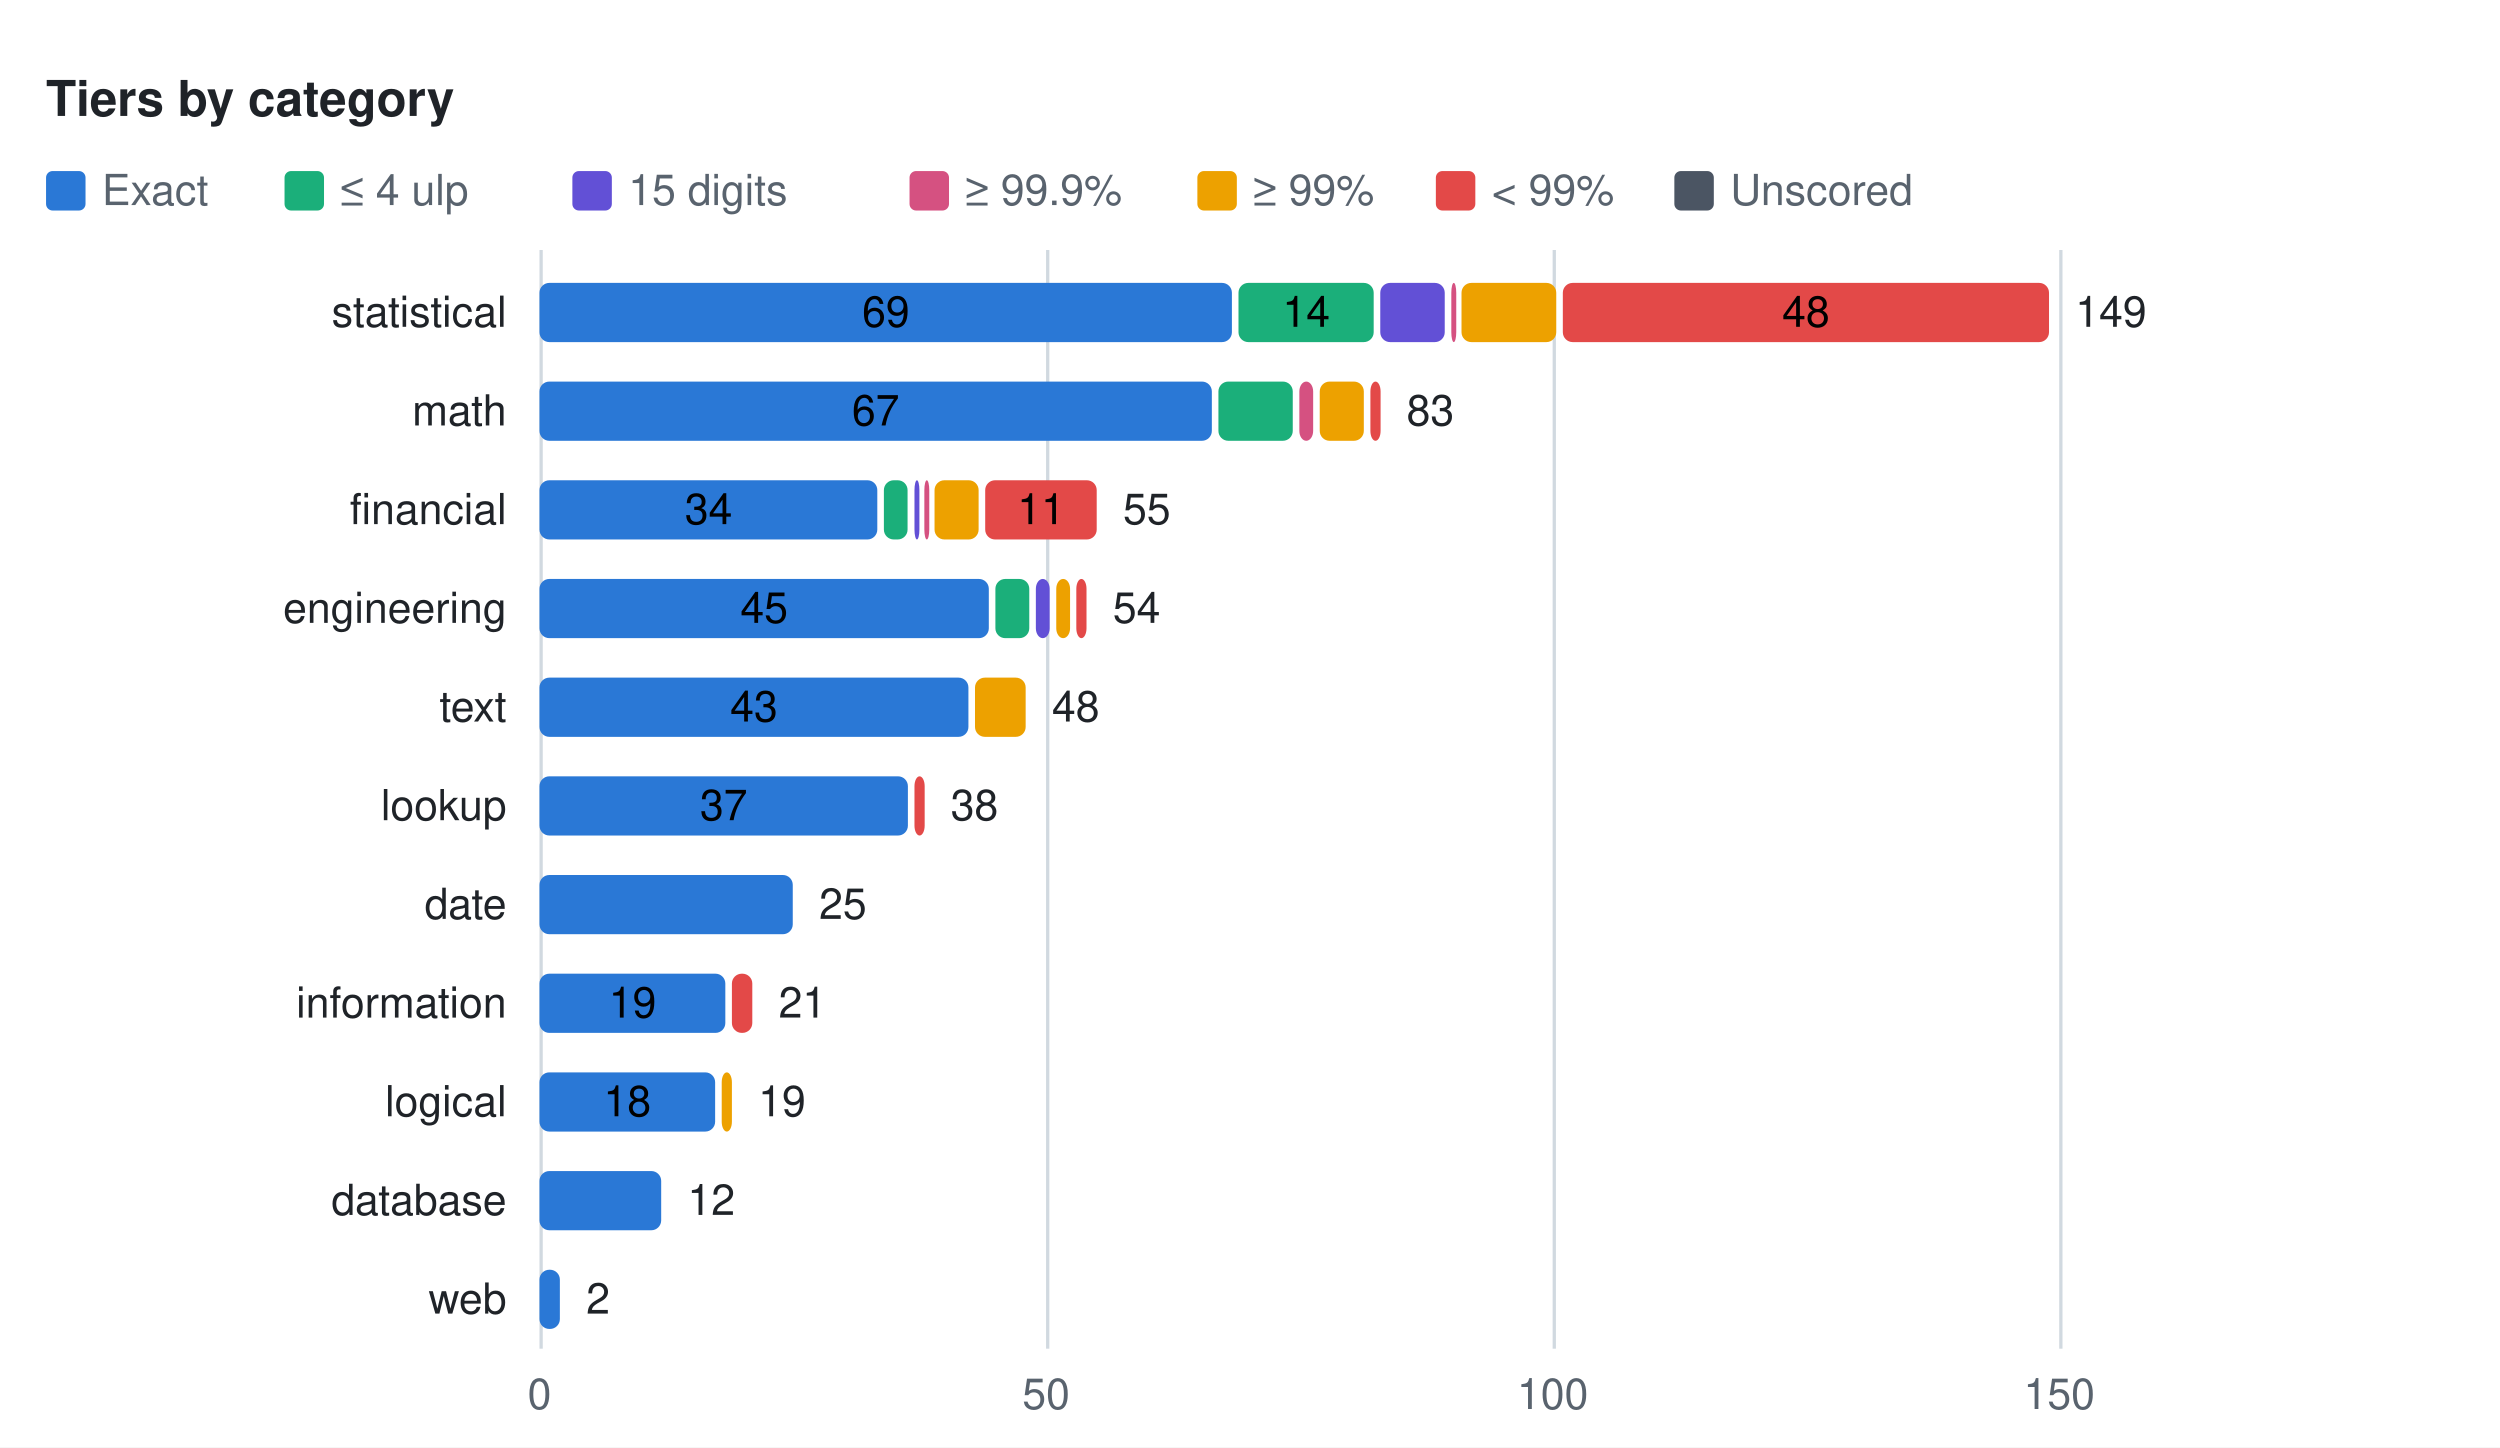
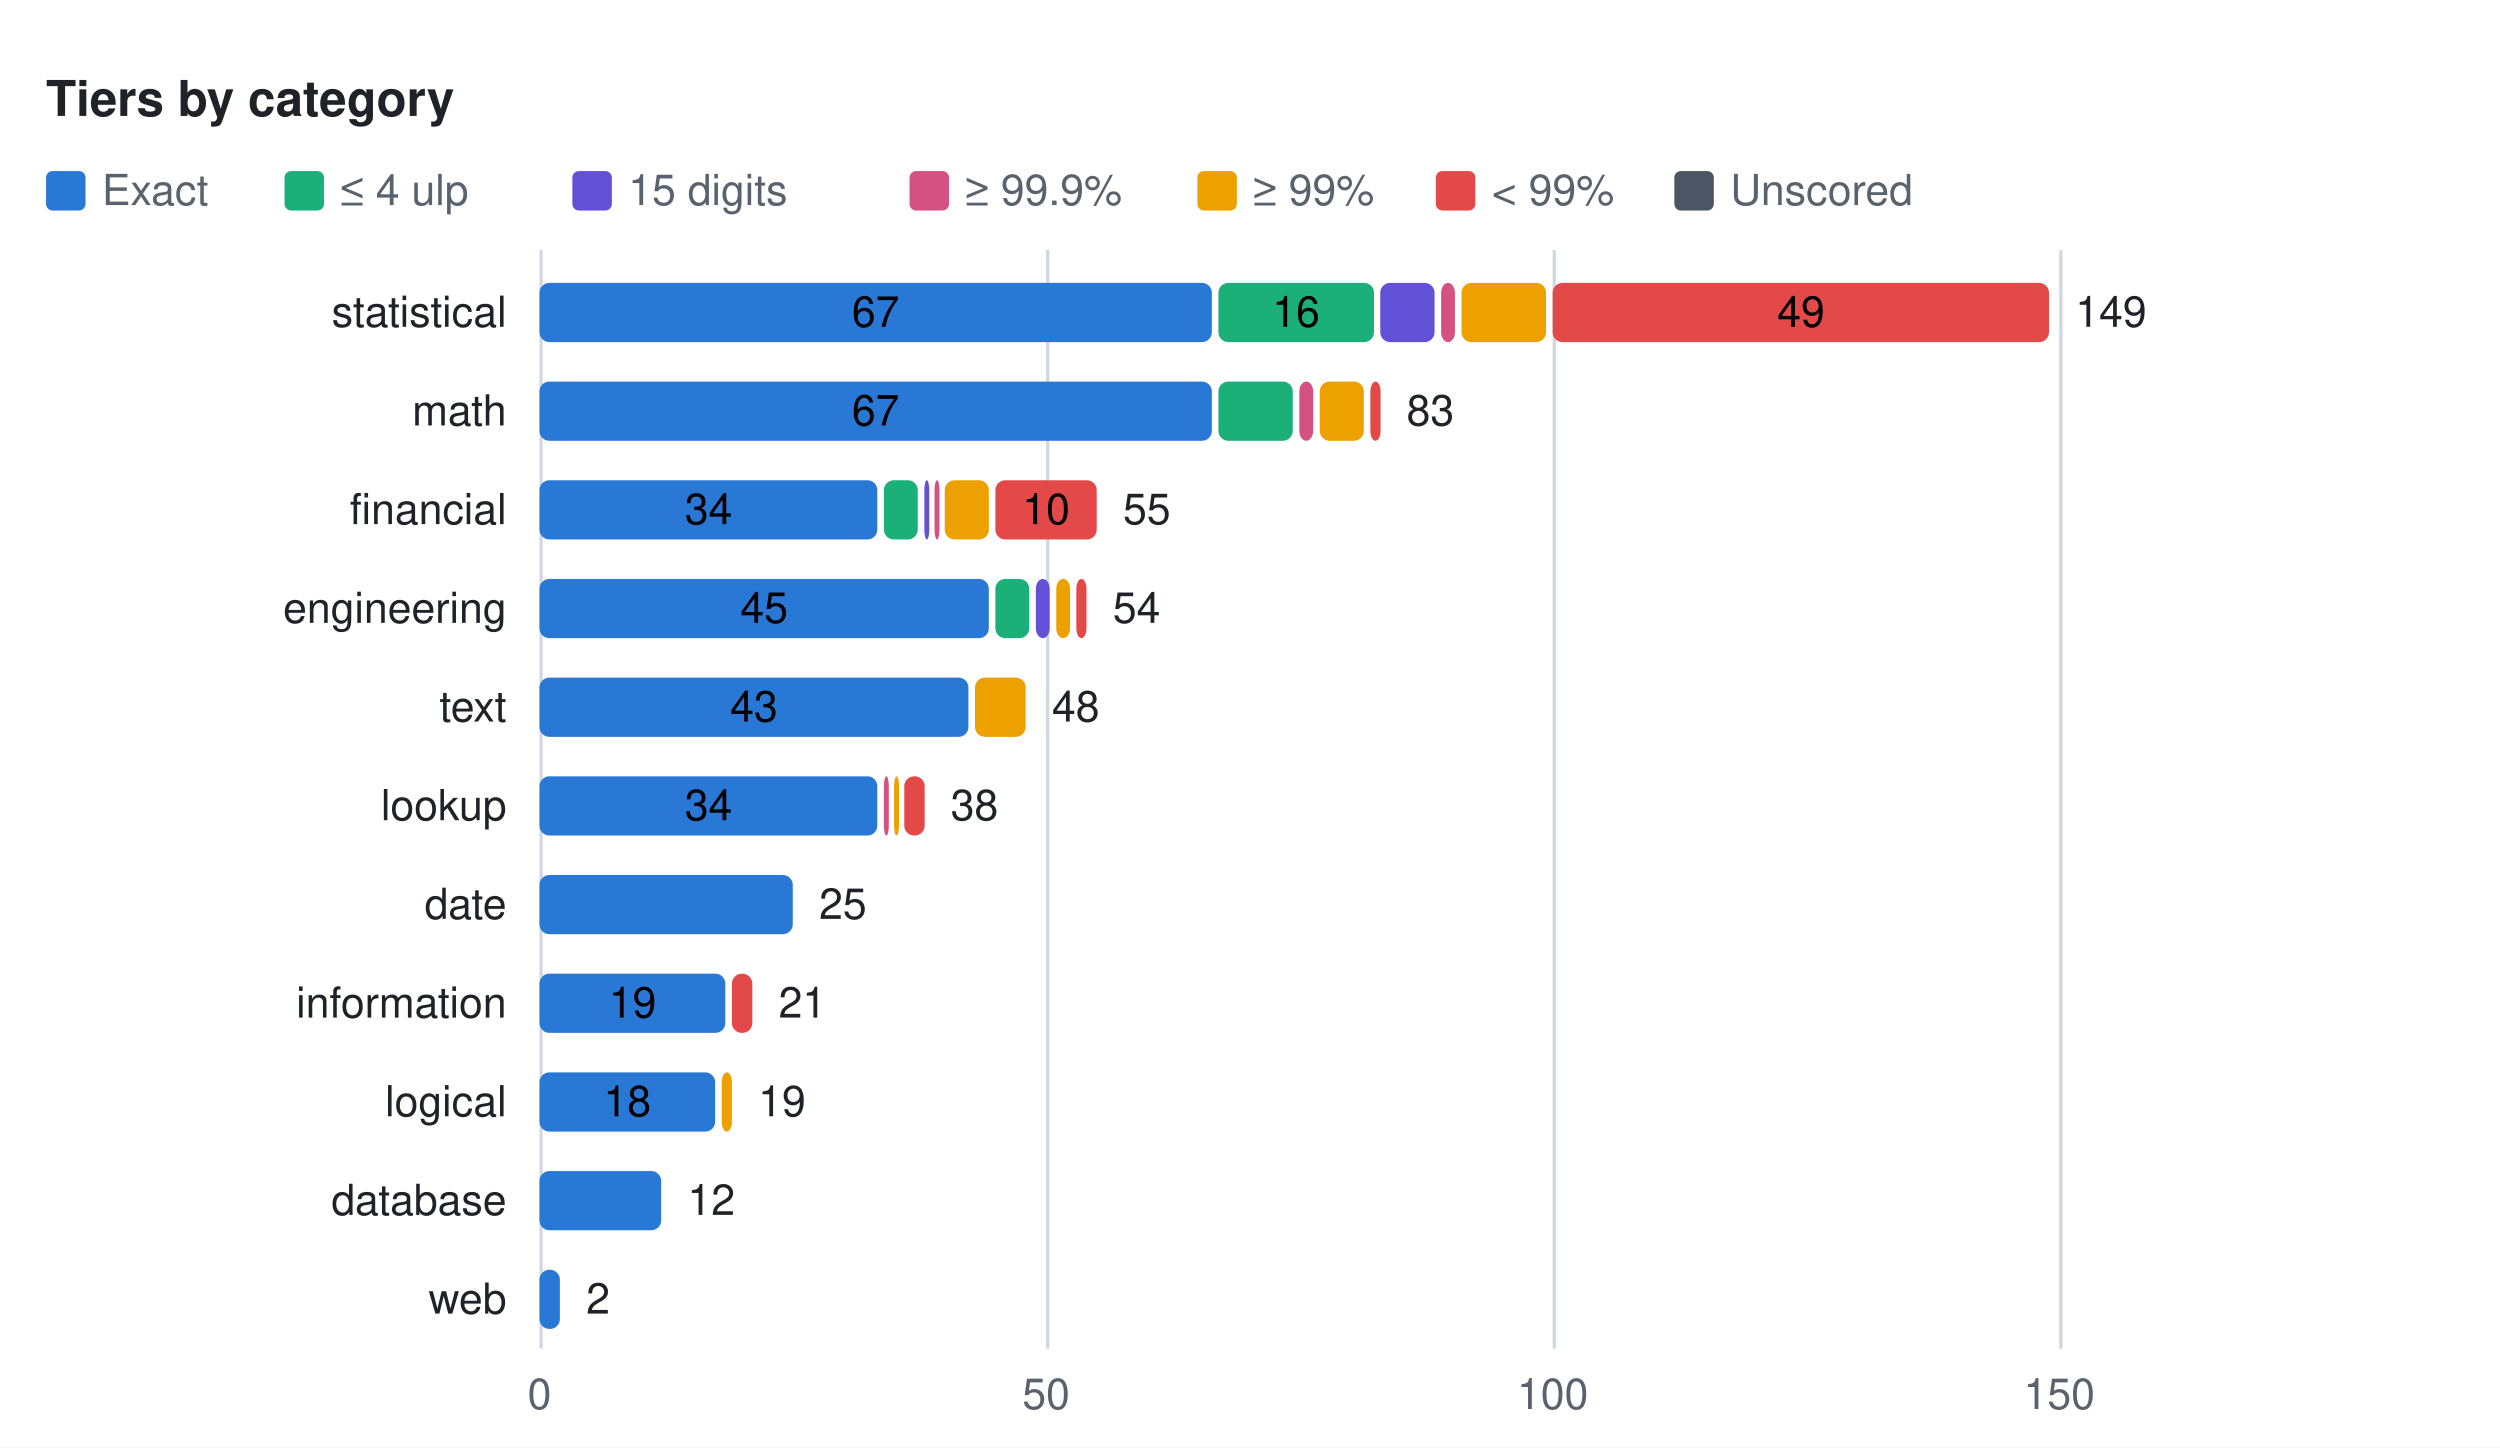
<svg xmlns="http://www.w3.org/2000/svg" width="760" height="440" viewBox="0 0 760 440" role="img" aria-labelledby="t d">
  <style>text{font-family:system-ui,-apple-system,'Segoe UI',Helvetica,Arial,sans-serif;font-size:13px}.title{font-size:15px;font-weight:600}.num{font-variant-numeric:tabular-nums}.bg{fill:#ffffff}.ink{fill:#1f2328}.muted{fill:#59636e}.grid{fill:#d1d9e0}.b-exact{fill:#2a78d6}.b-ulp4{fill:#1baf7a}.b-digits15{fill:#6250d6}.b-rate999{fill:#d55181}.b-rate99{fill:#eda100}.b-below99{fill:#e34948}.b-unscored{fill:#4b5563}.in-exact{fill:#000000}.in-ulp4{fill:#000000}.in-digits15{fill:#ffffff}.in-rate999{fill:#000000}.in-rate99{fill:#000000}.in-below99{fill:#000000}.in-unscored{fill:#ffffff}@media (prefers-color-scheme: dark){.bg{fill:#0d1117}.ink{fill:#f0f6fc}.muted{fill:#9198a1}.grid{fill:#3d444d}.b-exact{fill:#3987e5}.b-ulp4{fill:#199e70}.b-digits15{fill:#9085e9}.b-rate999{fill:#d55181}.b-rate99{fill:#c98500}.b-below99{fill:#d03f3f}.b-unscored{fill:#9ca3af}.in-exact{fill:#000000}.in-ulp4{fill:#000000}.in-digits15{fill:#000000}.in-rate999{fill:#000000}.in-rate99{fill:#000000}.in-below99{fill:#ffffff}.in-unscored{fill:#000000}}</style>
  <rect class="bg" fill="#ffffff" x="0" y="0" width="760" height="440" />
  <g transform="translate(14,14)">
    <text x="0.0" y="16.0" class="ink title" fill="#1f2328" text-anchor="start" dominant-baseline="middle">Tiers by category</text>
    <rect class="b-exact" fill="#2a78d6" x="0.0" y="38" width="12" height="12" rx="2" />
    <text x="17.0" y="44.0" class="muted" fill="#59636e" text-anchor="start" dominant-baseline="middle">Exact</text>
    <rect class="b-ulp4" fill="#1baf7a" x="72.5" y="38" width="12" height="12" rx="2" />
    <text x="89.5" y="44.0" class="muted" fill="#59636e" text-anchor="start" dominant-baseline="middle">≤ 4 ulp</text>
    <rect class="b-digits15" fill="#6250d6" x="160.0" y="38" width="12" height="12" rx="2" />
    <text x="177.0" y="44.0" class="muted" fill="#59636e" text-anchor="start" dominant-baseline="middle">15 digits</text>
    <rect class="b-rate999" fill="#d55181" x="262.5" y="38" width="12" height="12" rx="2" />
    <text x="279.5" y="44.0" class="muted" fill="#59636e" text-anchor="start" dominant-baseline="middle">≥ 99.9%</text>
    <rect class="b-rate99" fill="#eda100" x="350.0" y="38" width="12" height="12" rx="2" />
    <text x="367.0" y="44.0" class="muted" fill="#59636e" text-anchor="start" dominant-baseline="middle">≥ 99%</text>
    <rect class="b-below99" fill="#e34948" x="422.5" y="38" width="12" height="12" rx="2" />
    <text x="439.5" y="44.0" class="muted" fill="#59636e" text-anchor="start" dominant-baseline="middle">&lt; 99%</text>
    <rect class="b-unscored" fill="#4b5563" x="495.0" y="38" width="12" height="12" rx="2" />
    <text x="512.0" y="44.0" class="muted" fill="#59636e" text-anchor="start" dominant-baseline="middle">Unscored</text>
    <rect class="grid" fill="#d1d9e0" x="150.0" y="62" width="1" height="334" />
    <text x="150.0" y="410.0" class="muted num" fill="#59636e" text-anchor="middle" dominant-baseline="middle">0</text>
    <rect class="grid" fill="#d1d9e0" x="304.0" y="62" width="1" height="334" />
    <text x="304.0" y="410.0" class="muted num" fill="#59636e" text-anchor="middle" dominant-baseline="middle">50</text>
    <rect class="grid" fill="#d1d9e0" x="458.0" y="62" width="1" height="334" />
    <text x="458.0" y="410.0" class="muted num" fill="#59636e" text-anchor="middle" dominant-baseline="middle">100</text>
    <rect class="grid" fill="#d1d9e0" x="612.0" y="62" width="1" height="334" />
    <text x="612.0" y="410.0" class="muted num" fill="#59636e" text-anchor="middle" dominant-baseline="middle">150</text>
    <text x="140.0" y="81.0" class="ink" fill="#1f2328" text-anchor="end" dominant-baseline="middle">statistical</text>
-     <rect class="b-exact" fill="#2a78d6" x="150.0" y="72.0" width="210.5" height="18" rx="3" />
-     <text x="255.3" y="81.0" class="num in-exact" fill="#000000" text-anchor="middle" dominant-baseline="middle">69</text>
-     <rect class="b-ulp4" fill="#1baf7a" x="362.5" y="72.0" width="41.1" height="18" rx="3" />
-     <text x="383.1" y="81.0" class="num in-ulp4" fill="#000000" text-anchor="middle" dominant-baseline="middle">14</text>
-     <rect class="b-digits15" fill="#6250d6" x="405.6" y="72.0" width="19.6" height="18" rx="3" />
-     <rect class="b-rate999" fill="#d55181" x="427.2" y="72.0" width="1.5" height="18" rx="3" />
-     <rect class="b-rate99" fill="#eda100" x="430.3" y="72.0" width="28.8" height="18" rx="3" />
-     <rect class="b-below99" fill="#e34948" x="461.1" y="72.0" width="147.8" height="18" rx="3" />
-     <text x="535.0" y="81.0" class="num in-below99" fill="#000000" text-anchor="middle" dominant-baseline="middle">48</text>
+     <rect class="b-exact" fill="#2a78d6" x="150.0" y="72.0" width="204.4" height="18" rx="3" />
+     <text x="252.2" y="81.0" class="num in-exact" fill="#000000" text-anchor="middle" dominant-baseline="middle">67</text>
+     <rect class="b-ulp4" fill="#1baf7a" x="356.4" y="72.0" width="47.3" height="18" rx="3" />
+     <text x="380.0" y="81.0" class="num in-ulp4" fill="#000000" text-anchor="middle" dominant-baseline="middle">16</text>
+     <rect class="b-digits15" fill="#6250d6" x="405.6" y="72.0" width="16.5" height="18" rx="3" />
+     <rect class="b-rate999" fill="#d55181" x="424.1" y="72.0" width="4.2" height="18" rx="3" />
+     <rect class="b-rate99" fill="#eda100" x="430.3" y="72.0" width="25.7" height="18" rx="3" />
+     <rect class="b-below99" fill="#e34948" x="458.0" y="72.0" width="150.9" height="18" rx="3" />
+     <text x="533.5" y="81.0" class="num in-below99" fill="#000000" text-anchor="middle" dominant-baseline="middle">49</text>
    <text x="616.9" y="81.0" class="ink num" fill="#1f2328" text-anchor="start" dominant-baseline="middle">149</text>
    <text x="140.0" y="111.0" class="ink" fill="#1f2328" text-anchor="end" dominant-baseline="middle">math</text>
    <rect class="b-exact" fill="#2a78d6" x="150.0" y="102.0" width="204.4" height="18" rx="3" />
    <text x="252.2" y="111.0" class="num in-exact" fill="#000000" text-anchor="middle" dominant-baseline="middle">67</text>
    <rect class="b-ulp4" fill="#1baf7a" x="356.4" y="102.0" width="22.6" height="18" rx="3" />
    <rect class="b-rate999" fill="#d55181" x="381.0" y="102.0" width="4.2" height="18" rx="3" />
    <rect class="b-rate99" fill="#eda100" x="387.2" y="102.0" width="13.4" height="18" rx="3" />
    <rect class="b-below99" fill="#e34948" x="402.6" y="102.0" width="3.1" height="18" rx="3" />
    <text x="413.6" y="111.0" class="ink num" fill="#1f2328" text-anchor="start" dominant-baseline="middle">83</text>
    <text x="140.0" y="141.0" class="ink" fill="#1f2328" text-anchor="end" dominant-baseline="middle">financial</text>
    <rect class="b-exact" fill="#2a78d6" x="150.0" y="132.0" width="102.7" height="18" rx="3" />
    <text x="201.4" y="141.0" class="num in-exact" fill="#000000" text-anchor="middle" dominant-baseline="middle">34</text>
-     <rect class="b-ulp4" fill="#1baf7a" x="254.7" y="132.0" width="7.2" height="18" rx="3" />
-     <rect class="b-digits15" fill="#6250d6" x="264.0" y="132.0" width="1.5" height="18" rx="3" />
-     <rect class="b-rate999" fill="#d55181" x="267.0" y="132.0" width="1.5" height="18" rx="3" />
-     <rect class="b-rate99" fill="#eda100" x="270.1" y="132.0" width="13.4" height="18" rx="3" />
-     <rect class="b-below99" fill="#e34948" x="285.5" y="132.0" width="33.9" height="18" rx="3" />
-     <text x="302.5" y="141.0" class="num in-below99" fill="#000000" text-anchor="middle" dominant-baseline="middle">11</text>
+     <rect class="b-ulp4" fill="#1baf7a" x="254.7" y="132.0" width="10.3" height="18" rx="3" />
+     <rect class="b-digits15" fill="#6250d6" x="267.0" y="132.0" width="1.5" height="18" rx="3" />
+     <rect class="b-rate999" fill="#d55181" x="270.1" y="132.0" width="1.5" height="18" rx="3" />
+     <rect class="b-rate99" fill="#eda100" x="273.2" y="132.0" width="13.4" height="18" rx="3" />
+     <rect class="b-below99" fill="#e34948" x="288.6" y="132.0" width="30.8" height="18" rx="3" />
+     <text x="304.0" y="141.0" class="num in-below99" fill="#000000" text-anchor="middle" dominant-baseline="middle">10</text>
    <text x="327.4" y="141.0" class="ink num" fill="#1f2328" text-anchor="start" dominant-baseline="middle">55</text>
    <text x="140.0" y="171.0" class="ink" fill="#1f2328" text-anchor="end" dominant-baseline="middle">engineering</text>
    <rect class="b-exact" fill="#2a78d6" x="150.0" y="162.0" width="136.6" height="18" rx="3" />
    <text x="218.3" y="171.0" class="num in-exact" fill="#000000" text-anchor="middle" dominant-baseline="middle">45</text>
    <rect class="b-ulp4" fill="#1baf7a" x="288.6" y="162.0" width="10.3" height="18" rx="3" />
    <rect class="b-digits15" fill="#6250d6" x="300.9" y="162.0" width="4.2" height="18" rx="3" />
    <rect class="b-rate99" fill="#eda100" x="307.1" y="162.0" width="4.2" height="18" rx="3" />
    <rect class="b-below99" fill="#e34948" x="313.2" y="162.0" width="3.1" height="18" rx="3" />
    <text x="324.3" y="171.0" class="ink num" fill="#1f2328" text-anchor="start" dominant-baseline="middle">54</text>
    <text x="140.0" y="201.0" class="ink" fill="#1f2328" text-anchor="end" dominant-baseline="middle">text</text>
    <rect class="b-exact" fill="#2a78d6" x="150.0" y="192.0" width="130.4" height="18" rx="3" />
    <text x="215.2" y="201.0" class="num in-exact" fill="#000000" text-anchor="middle" dominant-baseline="middle">43</text>
    <rect class="b-rate99" fill="#eda100" x="282.4" y="192.0" width="15.4" height="18" rx="3" />
    <text x="305.8" y="201.0" class="ink num" fill="#1f2328" text-anchor="start" dominant-baseline="middle">48</text>
    <text x="140.0" y="231.0" class="ink" fill="#1f2328" text-anchor="end" dominant-baseline="middle">lookup</text>
-     <rect class="b-exact" fill="#2a78d6" x="150.0" y="222.0" width="112.0" height="18" rx="3" />
-     <text x="206.0" y="231.0" class="num in-exact" fill="#000000" text-anchor="middle" dominant-baseline="middle">37</text>
-     <rect class="b-below99" fill="#e34948" x="264.0" y="222.0" width="3.1" height="18" rx="3" />
+     <rect class="b-exact" fill="#2a78d6" x="150.0" y="222.0" width="102.7" height="18" rx="3" />
+     <text x="201.4" y="231.0" class="num in-exact" fill="#000000" text-anchor="middle" dominant-baseline="middle">34</text>
+     <rect class="b-rate999" fill="#d55181" x="254.7" y="222.0" width="1.5" height="18" rx="3" />
+     <rect class="b-rate99" fill="#eda100" x="257.8" y="222.0" width="1.5" height="18" rx="3" />
+     <rect class="b-below99" fill="#e34948" x="260.9" y="222.0" width="6.2" height="18" rx="3" />
    <text x="275.0" y="231.0" class="ink num" fill="#1f2328" text-anchor="start" dominant-baseline="middle">38</text>
    <text x="140.0" y="261.0" class="ink" fill="#1f2328" text-anchor="end" dominant-baseline="middle">date</text>
    <rect class="b-exact" fill="#2a78d6" x="150.0" y="252.0" width="77.0" height="18" rx="3" />
    <text x="235.0" y="261.0" class="ink num" fill="#1f2328" text-anchor="start" dominant-baseline="middle">25</text>
    <text x="140.0" y="291.0" class="ink" fill="#1f2328" text-anchor="end" dominant-baseline="middle">information</text>
    <rect class="b-exact" fill="#2a78d6" x="150.0" y="282.0" width="56.5" height="18" rx="3" />
    <text x="178.3" y="291.0" class="num in-exact" fill="#000000" text-anchor="middle" dominant-baseline="middle">19</text>
    <rect class="b-below99" fill="#e34948" x="208.5" y="282.0" width="6.2" height="18" rx="3" />
    <text x="222.7" y="291.0" class="ink num" fill="#1f2328" text-anchor="start" dominant-baseline="middle">21</text>
    <text x="140.0" y="321.0" class="ink" fill="#1f2328" text-anchor="end" dominant-baseline="middle">logical</text>
    <rect class="b-exact" fill="#2a78d6" x="150.0" y="312.0" width="53.4" height="18" rx="3" />
    <text x="176.7" y="321.0" class="num in-exact" fill="#000000" text-anchor="middle" dominant-baseline="middle">18</text>
    <rect class="b-rate99" fill="#eda100" x="205.4" y="312.0" width="3.1" height="18" rx="3" />
    <text x="216.5" y="321.0" class="ink num" fill="#1f2328" text-anchor="start" dominant-baseline="middle">19</text>
    <text x="140.0" y="351.0" class="ink" fill="#1f2328" text-anchor="end" dominant-baseline="middle">database</text>
    <rect class="b-exact" fill="#2a78d6" x="150.0" y="342.0" width="37.0" height="18" rx="3" />
    <text x="195.0" y="351.0" class="ink num" fill="#1f2328" text-anchor="start" dominant-baseline="middle">12</text>
    <text x="140.0" y="381.0" class="ink" fill="#1f2328" text-anchor="end" dominant-baseline="middle">web</text>
    <rect class="b-exact" fill="#2a78d6" x="150.0" y="372.0" width="6.2" height="18" rx="3" />
    <text x="164.2" y="381.0" class="ink num" fill="#1f2328" text-anchor="start" dominant-baseline="middle">2</text>
  </g>
</svg>
